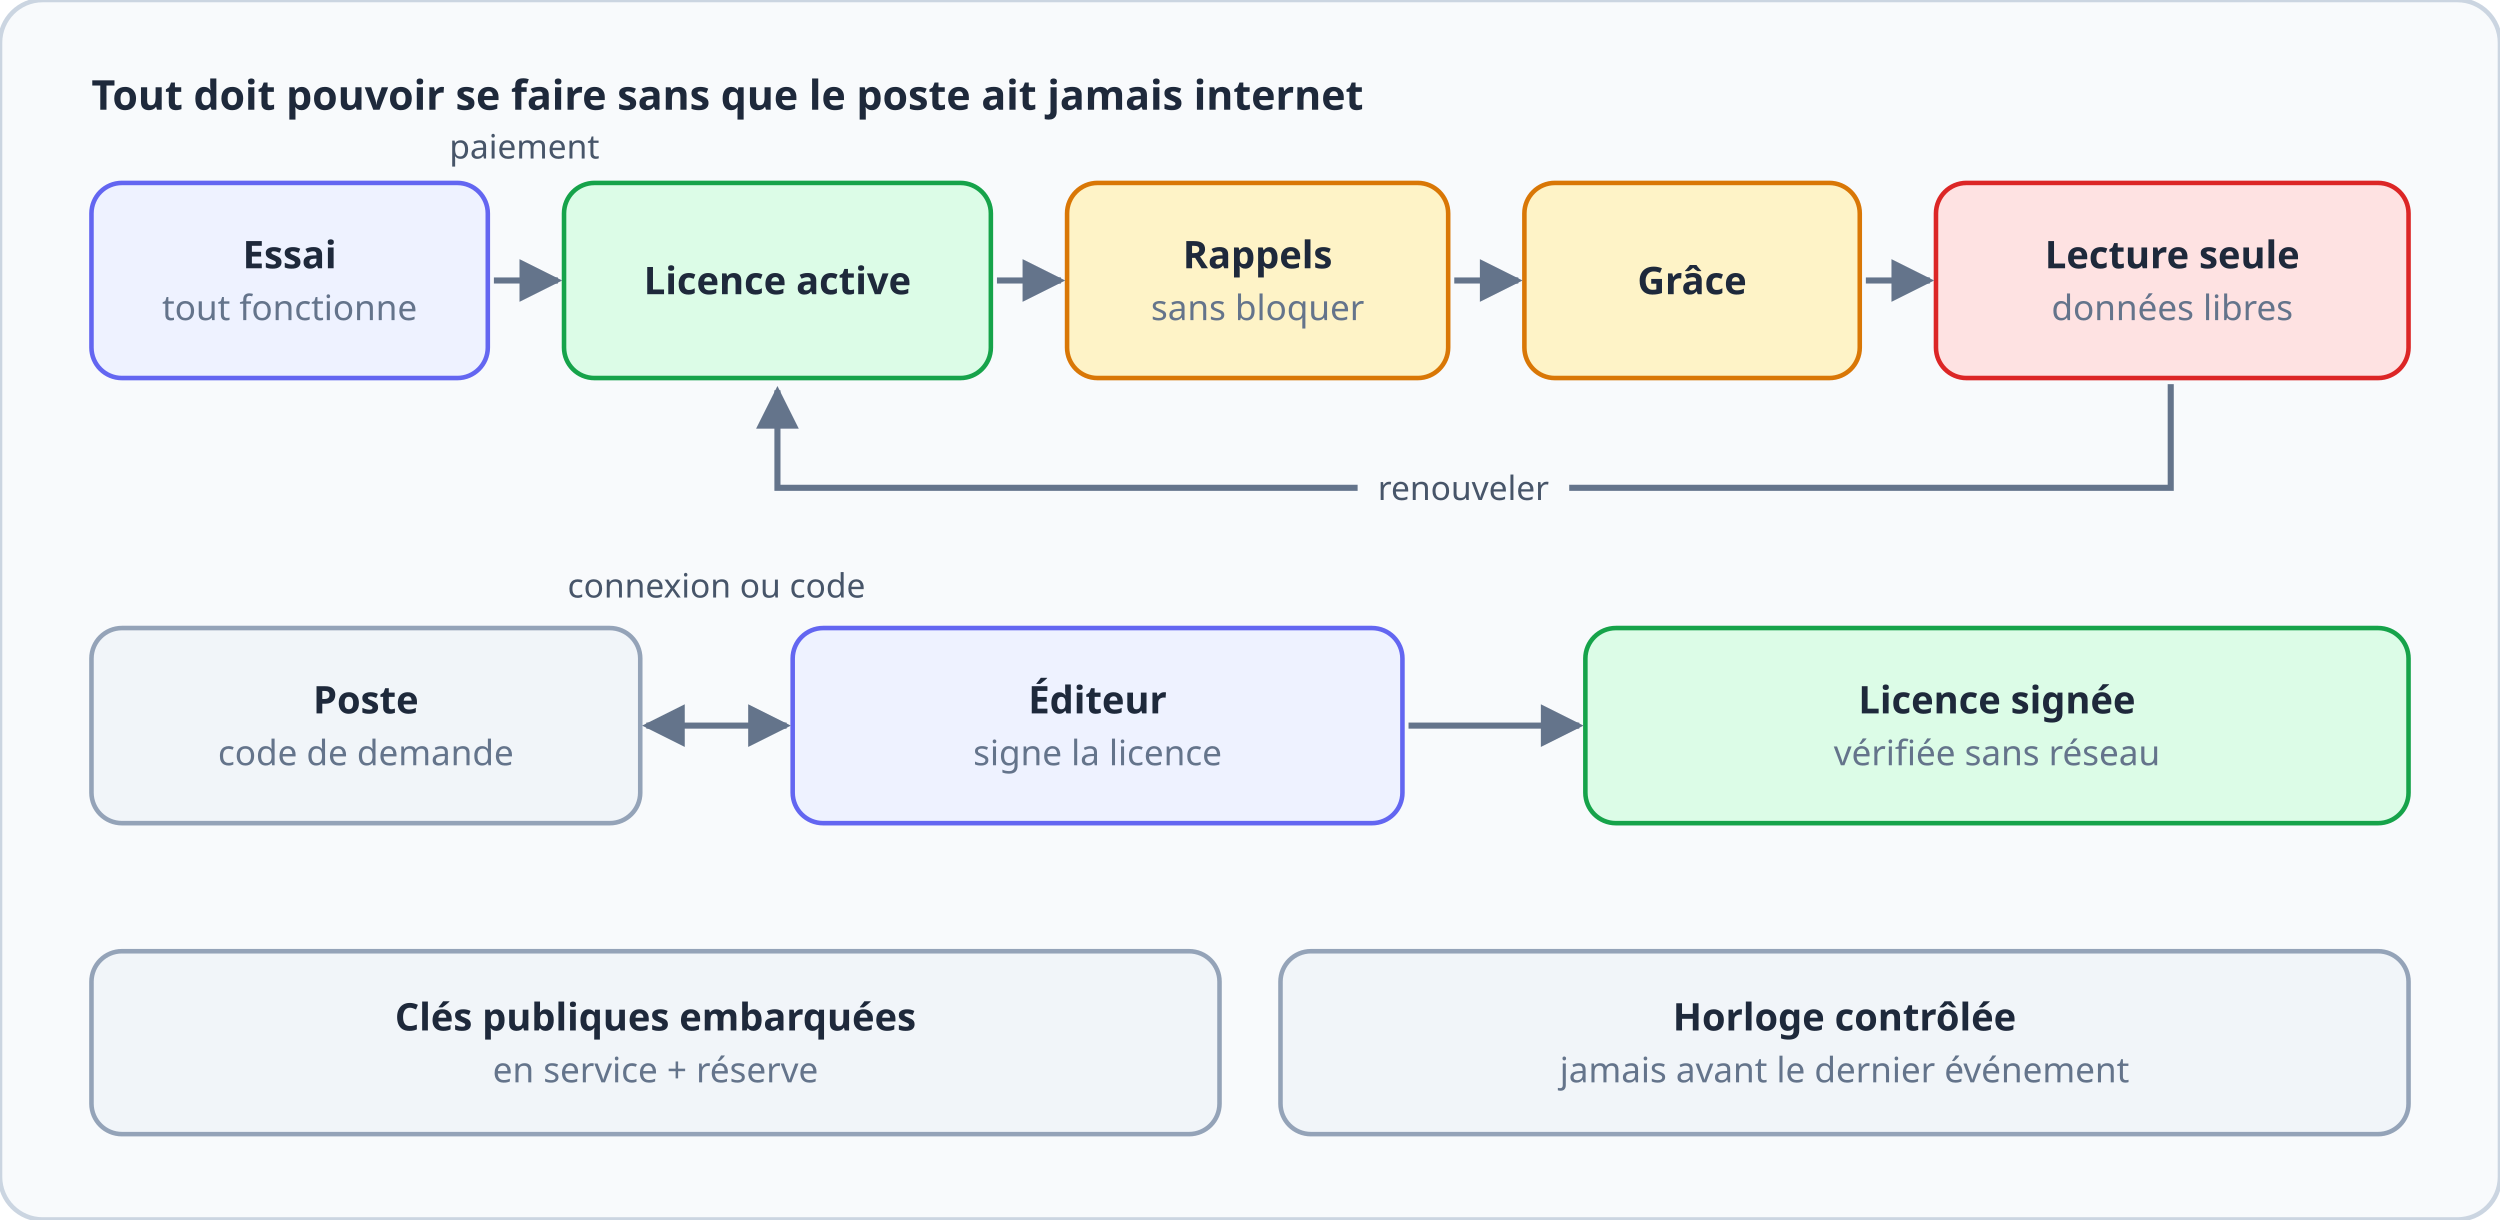
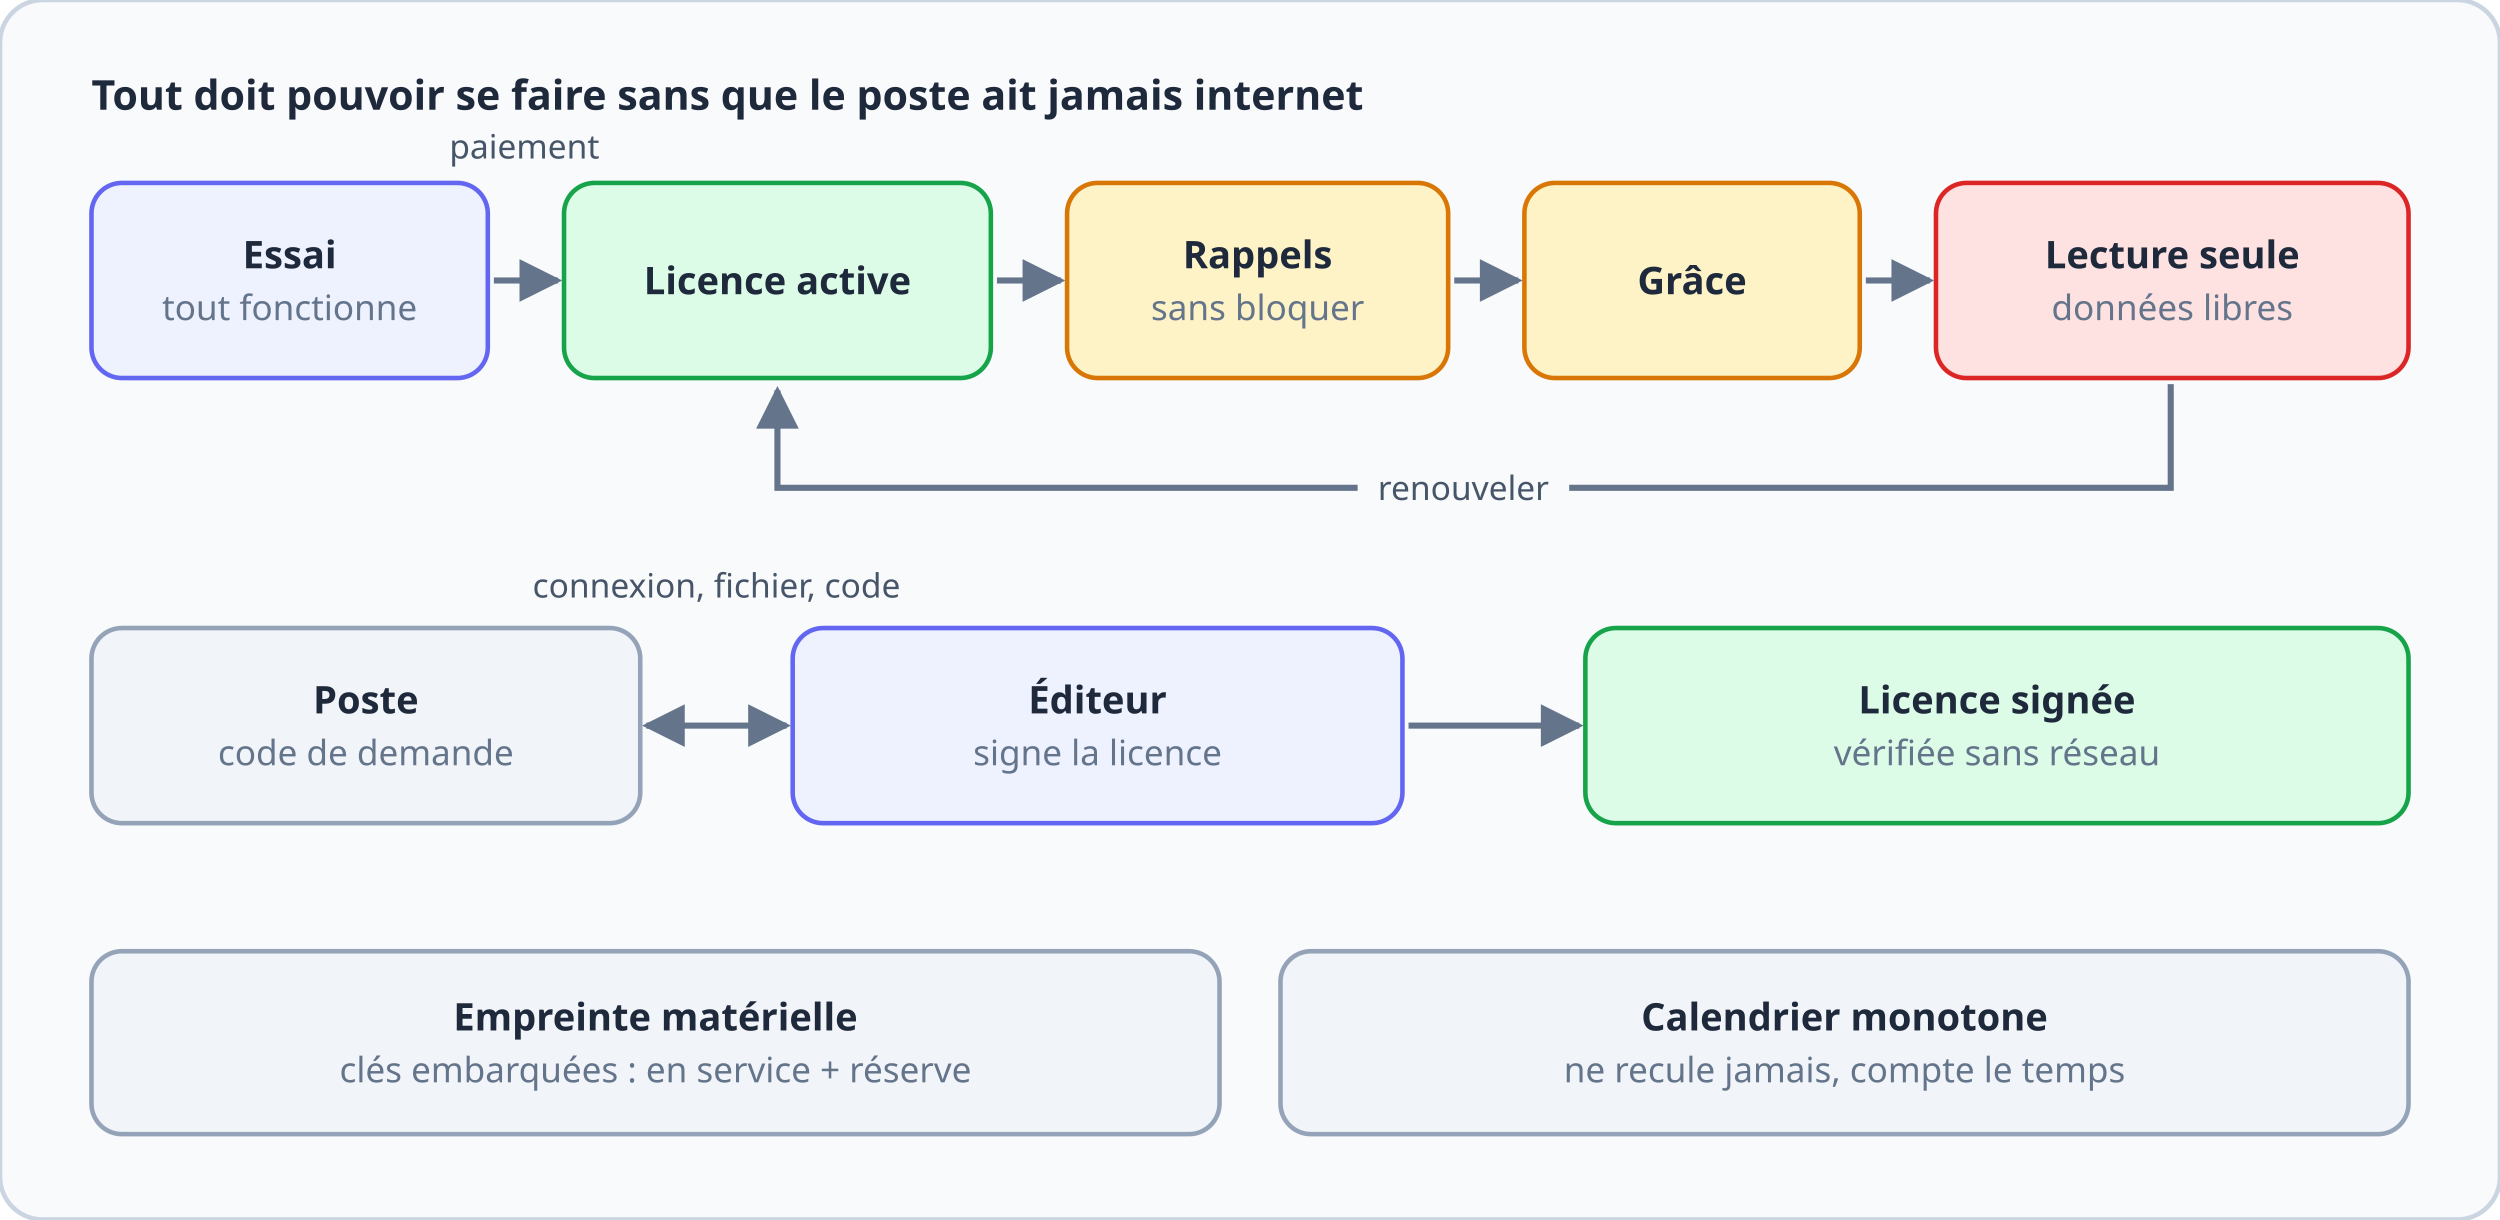
- <svg xmlns="http://www.w3.org/2000/svg" viewBox="0 0 820 400" role="img" aria-label="Licence logicielle hors ligne : essai, licence active, rappels, grâce puis lecture seule ; la licence est un fichier signé par l'éditeur, obtenu par connexion ou par code, et vérifié sur le poste" font-family="ui-sans-serif,system-ui,sans-serif">
+ <svg xmlns="http://www.w3.org/2000/svg" viewBox="0 0 820 400" role="img" aria-label="Licence logicielle hors ligne : essai, licence active, rappels, grâce puis lecture seule ; la licence est signée par l'éditeur, obtenue par connexion, par fichier ou par code, et vérifiée sur le poste avec l'empreinte matérielle et un calendrier qui ne recule jamais" font-family="ui-sans-serif,system-ui,sans-serif">
  <rect x="0" y="0" width="820" height="400" rx="14" fill="#f8fafc" stroke="#cbd5e1" stroke-width="1.5" />
  <defs>
    <marker id="fleche" viewBox="0 0 10 10" refX="9" refY="5" markerWidth="7" markerHeight="7" orient="auto-start-reverse">
      <path d="M0,0 L10,5 L0,10 z" fill="#64748b" />
    </marker>
  </defs>
  <text x="30" y="36" text-anchor="start" font-family="ui-sans-serif,system-ui,sans-serif" font-size="13.5" font-weight="600" fill="#1e293b">Tout doit pouvoir se faire sans que le poste ait jamais internet</text>
  <rect x="30" y="60" width="130" height="64" rx="10" fill="#eef2ff" stroke="#6366f1" stroke-width="1.5" />
  <text x="95.0" y="88.0" text-anchor="middle" font-family="ui-sans-serif,system-ui,sans-serif" font-size="12.5" font-weight="600" fill="#1e293b">Essai</text>
  <text x="95.0" y="105.0" text-anchor="middle" font-family="ui-sans-serif,system-ui,sans-serif" font-size="11.5" fill="#64748b">tout fonctionne</text>
  <rect x="185" y="60" width="140" height="64" rx="10" fill="#dcfce7" stroke="#16a34a" stroke-width="1.5" />
  <text x="255.0" y="96.5" text-anchor="middle" font-family="ui-sans-serif,system-ui,sans-serif" font-size="12.5" font-weight="600" fill="#1e293b">Licence active</text>
  <rect x="350" y="60" width="125" height="64" rx="10" fill="#fef3c7" stroke="#d97706" stroke-width="1.5" />
  <text x="412.5" y="88.0" text-anchor="middle" font-family="ui-sans-serif,system-ui,sans-serif" font-size="12.5" font-weight="600" fill="#1e293b">Rappels</text>
  <text x="412.5" y="105.0" text-anchor="middle" font-family="ui-sans-serif,system-ui,sans-serif" font-size="11.5" fill="#64748b">sans bloquer</text>
  <rect x="500" y="60" width="110" height="64" rx="10" fill="#fef3c7" stroke="#d97706" stroke-width="1.5" />
  <text x="555.0" y="96.5" text-anchor="middle" font-family="ui-sans-serif,system-ui,sans-serif" font-size="12.5" font-weight="600" fill="#1e293b">Grâce</text>
  <rect x="635" y="60" width="155" height="64" rx="10" fill="#fee2e2" stroke="#dc2626" stroke-width="1.5" />
  <text x="712.5" y="88.0" text-anchor="middle" font-family="ui-sans-serif,system-ui,sans-serif" font-size="12.5" font-weight="600" fill="#1e293b">Lecture seule</text>
  <text x="712.5" y="105.0" text-anchor="middle" font-family="ui-sans-serif,system-ui,sans-serif" font-size="11.5" fill="#64748b">données libres</text>
  <rect x="30" y="206" width="180" height="64" rx="10" fill="#f1f5f9" stroke="#94a3b8" stroke-width="1.5" />
  <text x="120.0" y="234.0" text-anchor="middle" font-family="ui-sans-serif,system-ui,sans-serif" font-size="12.5" font-weight="600" fill="#1e293b">Poste</text>
  <text x="120.0" y="251.0" text-anchor="middle" font-family="ui-sans-serif,system-ui,sans-serif" font-size="11.5" fill="#64748b">code de demande</text>
  <rect x="260" y="206" width="200" height="64" rx="10" fill="#eef2ff" stroke="#6366f1" stroke-width="1.5" />
  <text x="360.0" y="234.0" text-anchor="middle" font-family="ui-sans-serif,system-ui,sans-serif" font-size="12.5" font-weight="600" fill="#1e293b">Éditeur</text>
  <text x="360.0" y="251.0" text-anchor="middle" font-family="ui-sans-serif,system-ui,sans-serif" font-size="11.5" fill="#64748b">signe la licence</text>
  <rect x="520" y="206" width="270" height="64" rx="10" fill="#dcfce7" stroke="#16a34a" stroke-width="1.5" />
  <text x="655.0" y="234.0" text-anchor="middle" font-family="ui-sans-serif,system-ui,sans-serif" font-size="12.5" font-weight="600" fill="#1e293b">Licence signée</text>
  <text x="655.0" y="251.0" text-anchor="middle" font-family="ui-sans-serif,system-ui,sans-serif" font-size="11.5" fill="#64748b">vérifiée sans réseau</text>
  <rect x="30" y="312" width="370" height="60" rx="10" fill="#f1f5f9" stroke="#94a3b8" stroke-width="1.5" />
-   <text x="215.0" y="338.0" text-anchor="middle" font-family="ui-sans-serif,system-ui,sans-serif" font-size="12.5" font-weight="600" fill="#1e293b">Clés publiques embarquées</text>
-   <text x="215.0" y="355.0" text-anchor="middle" font-family="ui-sans-serif,system-ui,sans-serif" font-size="11.5" fill="#64748b">en service + réserve</text>
+   <text x="215.0" y="338.0" text-anchor="middle" font-family="ui-sans-serif,system-ui,sans-serif" font-size="12.5" font-weight="600" fill="#1e293b">Empreinte matérielle</text>
+   <text x="215.0" y="355.0" text-anchor="middle" font-family="ui-sans-serif,system-ui,sans-serif" font-size="11.5" fill="#64748b">clés embarquées : en service + réserve</text>
  <rect x="420" y="312" width="370" height="60" rx="10" fill="#f1f5f9" stroke="#94a3b8" stroke-width="1.5" />
-   <text x="605.0" y="338.0" text-anchor="middle" font-family="ui-sans-serif,system-ui,sans-serif" font-size="12.5" font-weight="600" fill="#1e293b">Horloge contrôlée</text>
-   <text x="605.0" y="355.0" text-anchor="middle" font-family="ui-sans-serif,system-ui,sans-serif" font-size="11.5" fill="#64748b">jamais avant le dernier événement</text>
+   <text x="605.0" y="338.0" text-anchor="middle" font-family="ui-sans-serif,system-ui,sans-serif" font-size="12.5" font-weight="600" fill="#1e293b">Calendrier monotone</text>
+   <text x="605.0" y="355.0" text-anchor="middle" font-family="ui-sans-serif,system-ui,sans-serif" font-size="11.5" fill="#64748b">ne recule jamais, compte le temps</text>
  <path d="M 712 126 L 712 160 L 255 160 L 255 128" fill="none" stroke="#64748b" stroke-width="2" marker-end="url(#fleche)" />
  <rect x="445.3" y="152.0" width="69.4" height="17" rx="4" fill="#f8fafc" />
  <text x="480" y="164" text-anchor="middle" font-family="ui-sans-serif,system-ui,sans-serif" font-size="11" fill="#475569">renouveler</text>
  <line x1="162.0" y1="92.0" x2="183.0" y2="92.0" stroke="#64748b" stroke-width="2" marker-end="url(#fleche)" />
  <rect x="143.2" y="40.0" width="57.5" height="17" rx="4" fill="#f8fafc" />
  <text x="172" y="52" text-anchor="middle" font-family="ui-sans-serif,system-ui,sans-serif" font-size="11" fill="#475569">paiement</text>
  <line x1="327.0" y1="92.0" x2="348.0" y2="92.0" stroke="#64748b" stroke-width="2" marker-end="url(#fleche)" />
  <line x1="477.0" y1="92.0" x2="498.0" y2="92.0" stroke="#64748b" stroke-width="2" marker-end="url(#fleche)" />
  <line x1="612.0" y1="92.0" x2="633.0" y2="92.0" stroke="#64748b" stroke-width="2" marker-end="url(#fleche)" />
  <line x1="212.0" y1="238.0" x2="258.0" y2="238.0" stroke="#64748b" stroke-width="2" marker-start="url(#fleche)" marker-end="url(#fleche)" />
-   <rect x="179.5" y="184.0" width="111.0" height="17" rx="4" fill="#f8fafc" />
-   <text x="235" y="196" text-anchor="middle" font-family="ui-sans-serif,system-ui,sans-serif" font-size="11" fill="#475569">connexion ou code</text>
+   <rect x="158.7" y="184.0" width="152.6" height="17" rx="4" fill="#f8fafc" />
+   <text x="235" y="196" text-anchor="middle" font-family="ui-sans-serif,system-ui,sans-serif" font-size="11" fill="#475569">connexion, fichier, code</text>
  <line x1="462.0" y1="238.0" x2="518.0" y2="238.0" stroke="#64748b" stroke-width="2" marker-end="url(#fleche)" />
</svg>
